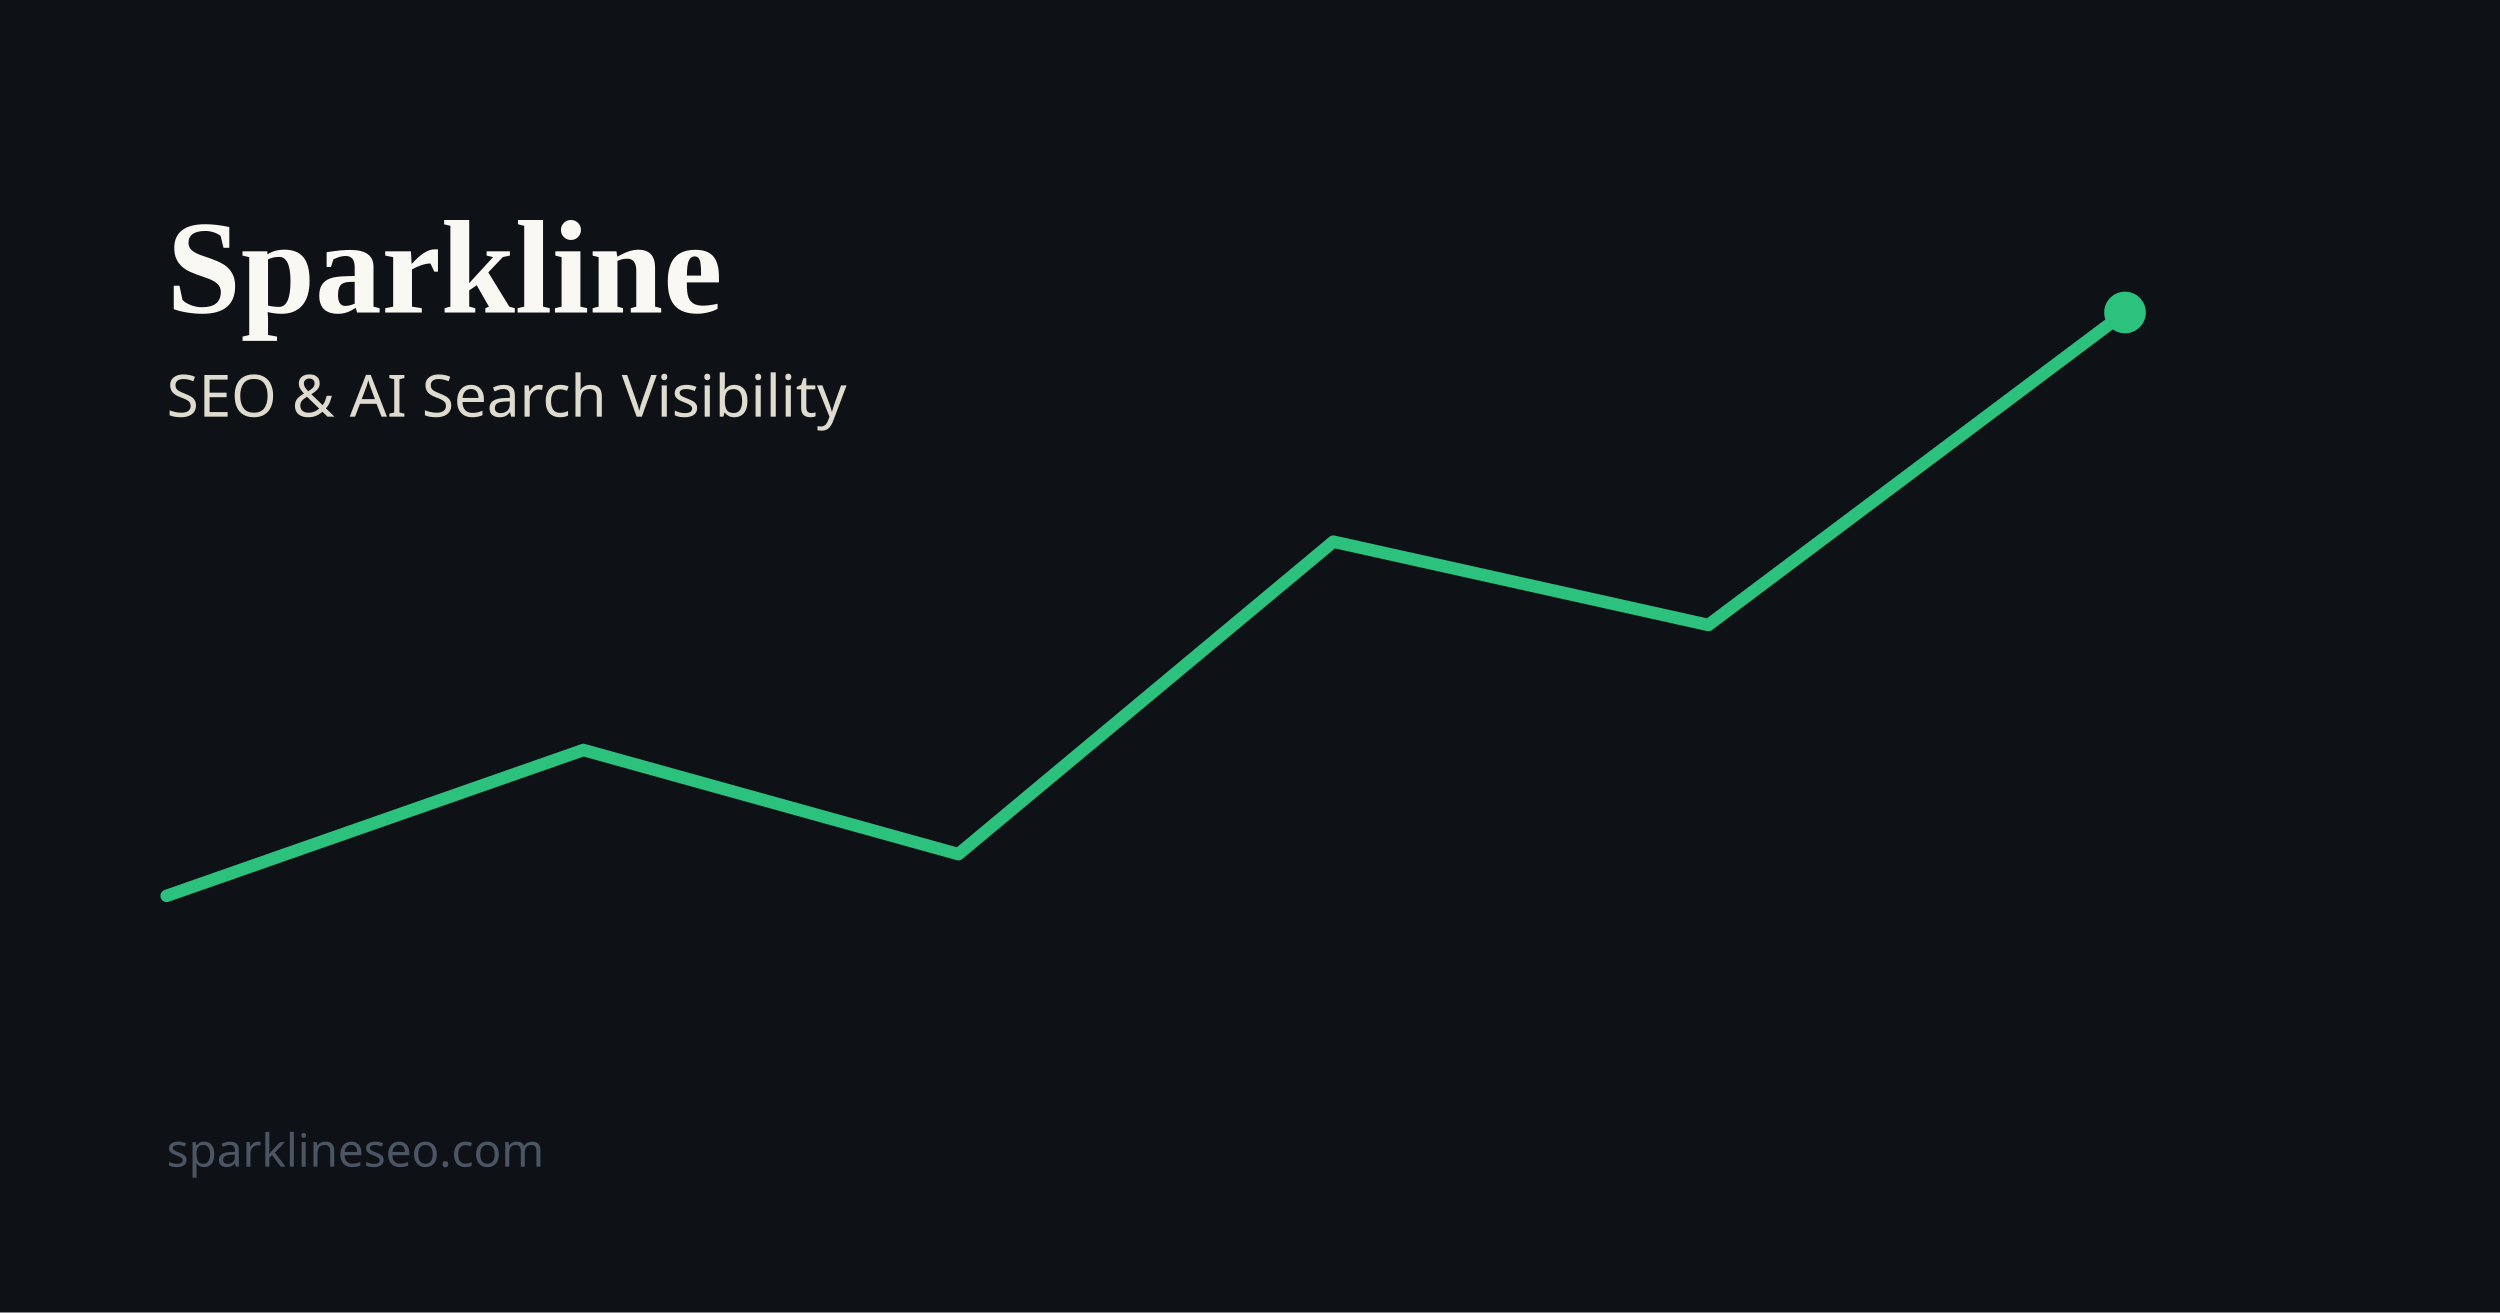
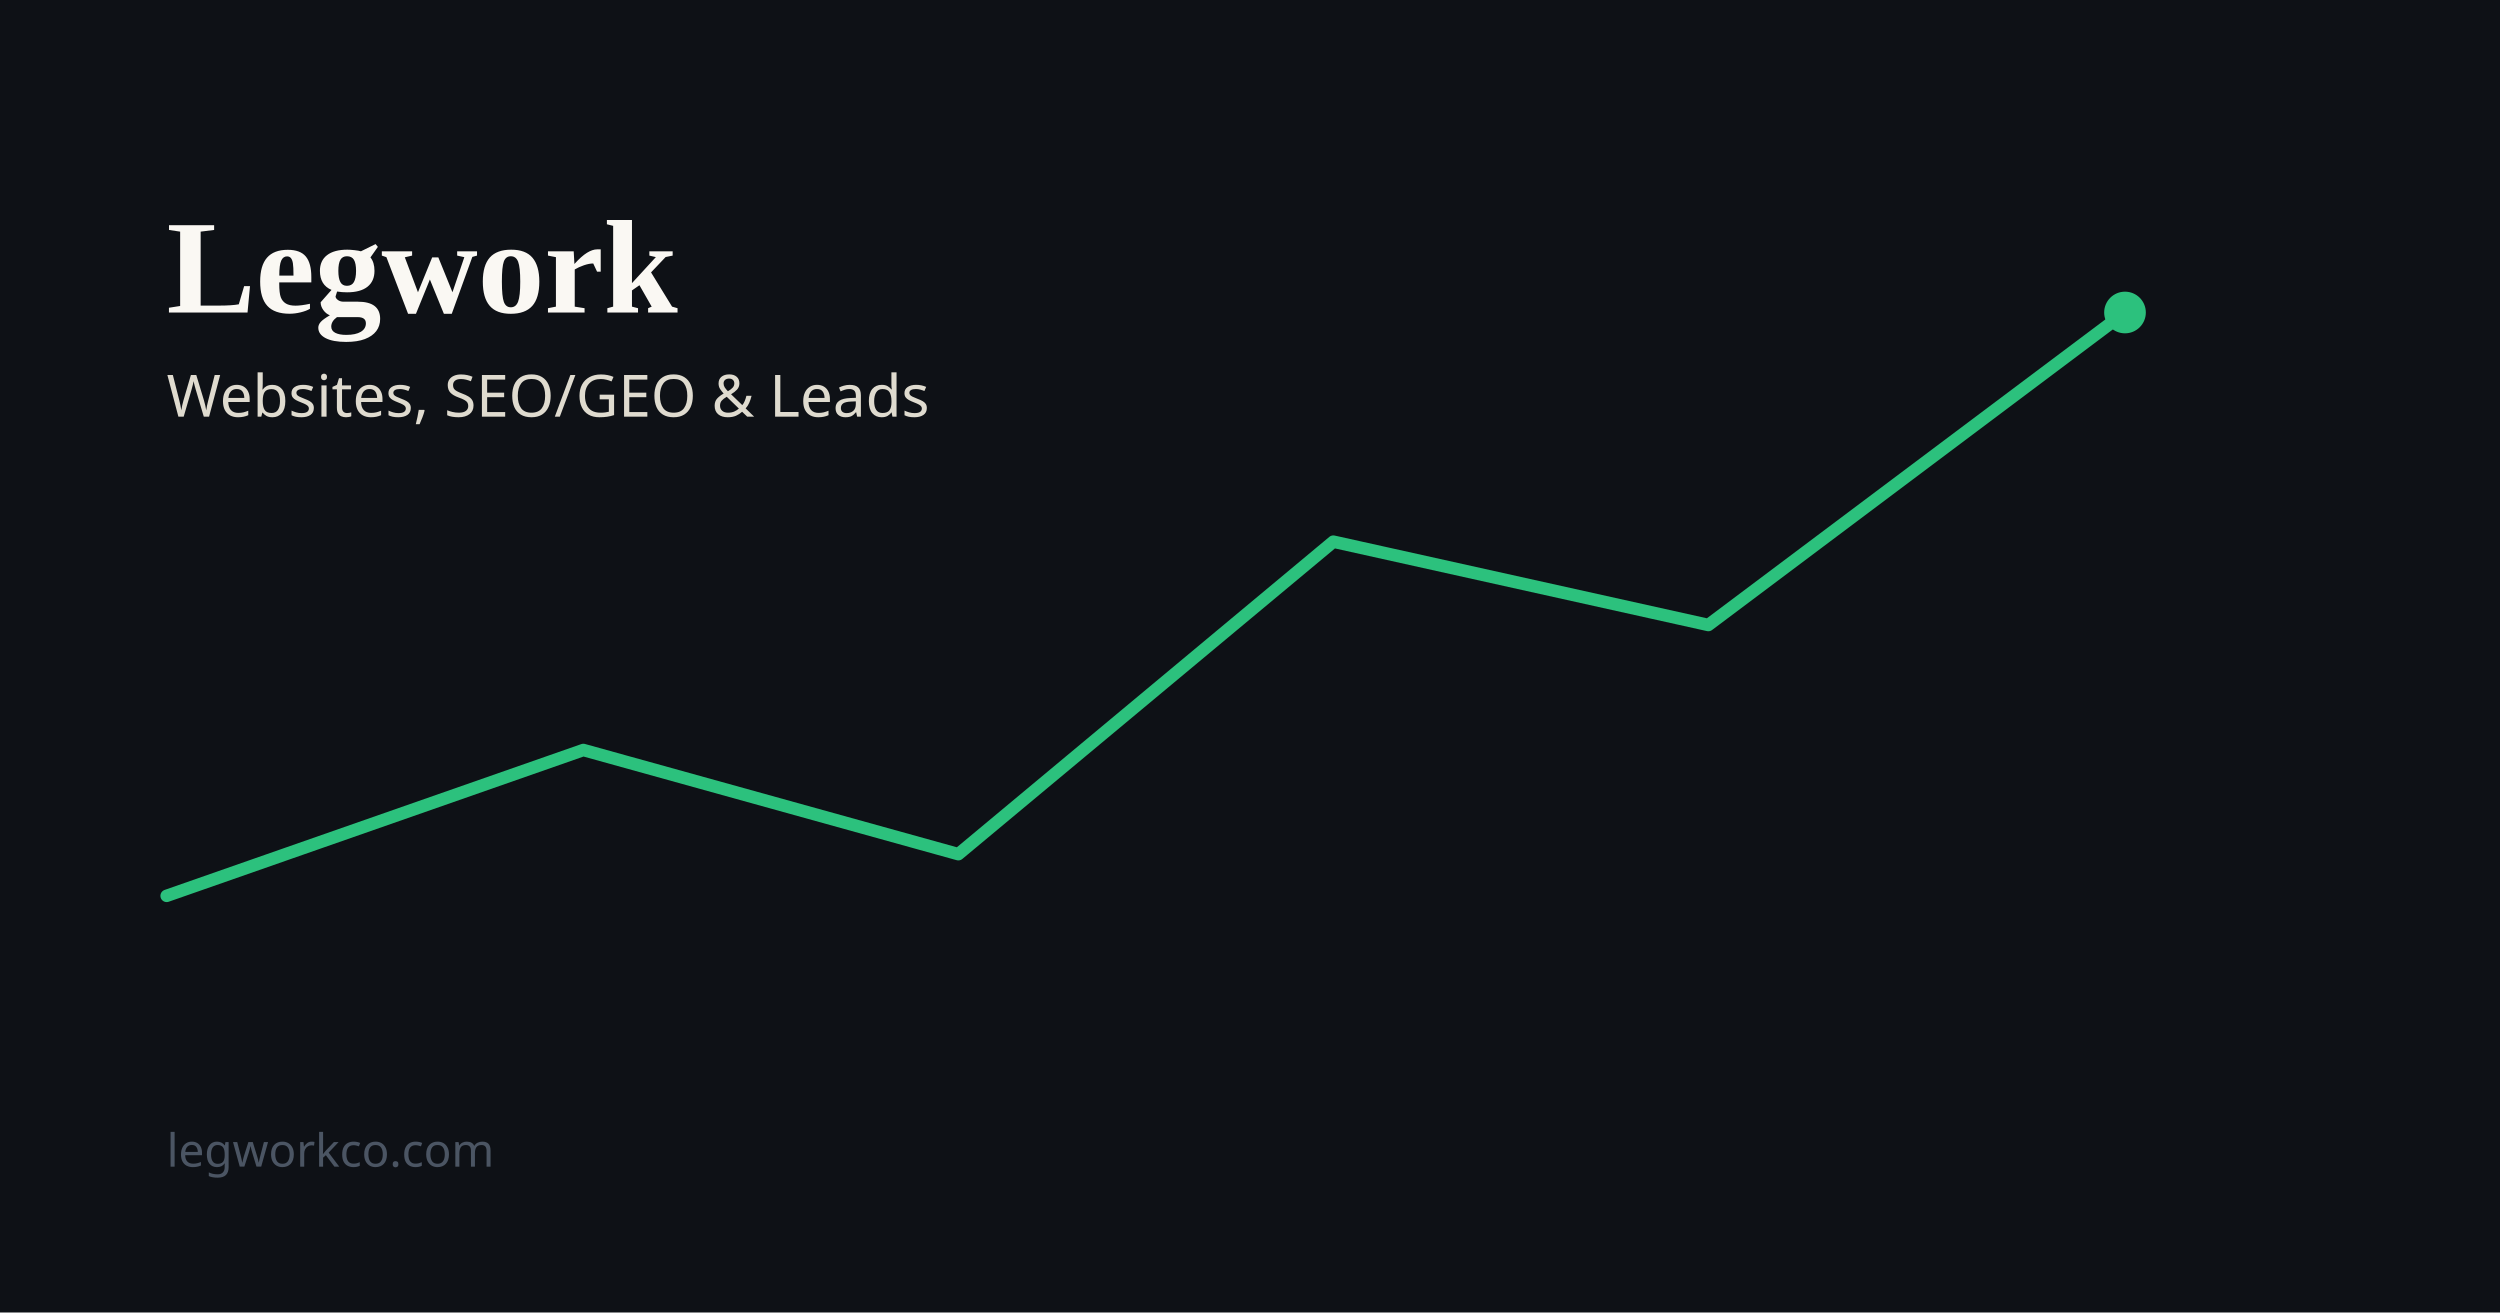
<svg xmlns="http://www.w3.org/2000/svg" width="1200" height="630" viewBox="0 0 1200 630">
  <rect width="1200" height="630" fill="#0e1116" />
  <polyline points="80,430 280,360 460,410 640,260 820,300 1020,150" fill="none" stroke="#2cc17d" stroke-width="6" stroke-linecap="round" stroke-linejoin="round" />
  <circle cx="1020" cy="150" r="10" fill="#2cc17d" />
-   <text x="80" y="150" font-family="Georgia, 'Times New Roman', serif" font-size="64" fill="#faf8f3" font-weight="600">Sparkline</text>
-   <text x="80" y="200" font-family="system-ui, sans-serif" font-size="28" fill="#dfdbcf">SEO &amp; AI Search Visibility</text>
-   <text x="80" y="560" font-family="system-ui, sans-serif" font-size="22" fill="#4b5563">sparklineseo.com</text>
+   <text x="80" y="150" font-family="Georgia, 'Times New Roman', serif" font-size="64" fill="#faf8f3" font-weight="600">Legwork</text>
+   <text x="80" y="200" font-family="system-ui, sans-serif" font-size="28" fill="#dfdbcf">Websites, SEO/GEO &amp; Leads</text>
+   <text x="80" y="560" font-family="system-ui, sans-serif" font-size="22" fill="#4b5563">legworkco.com</text>
</svg>
